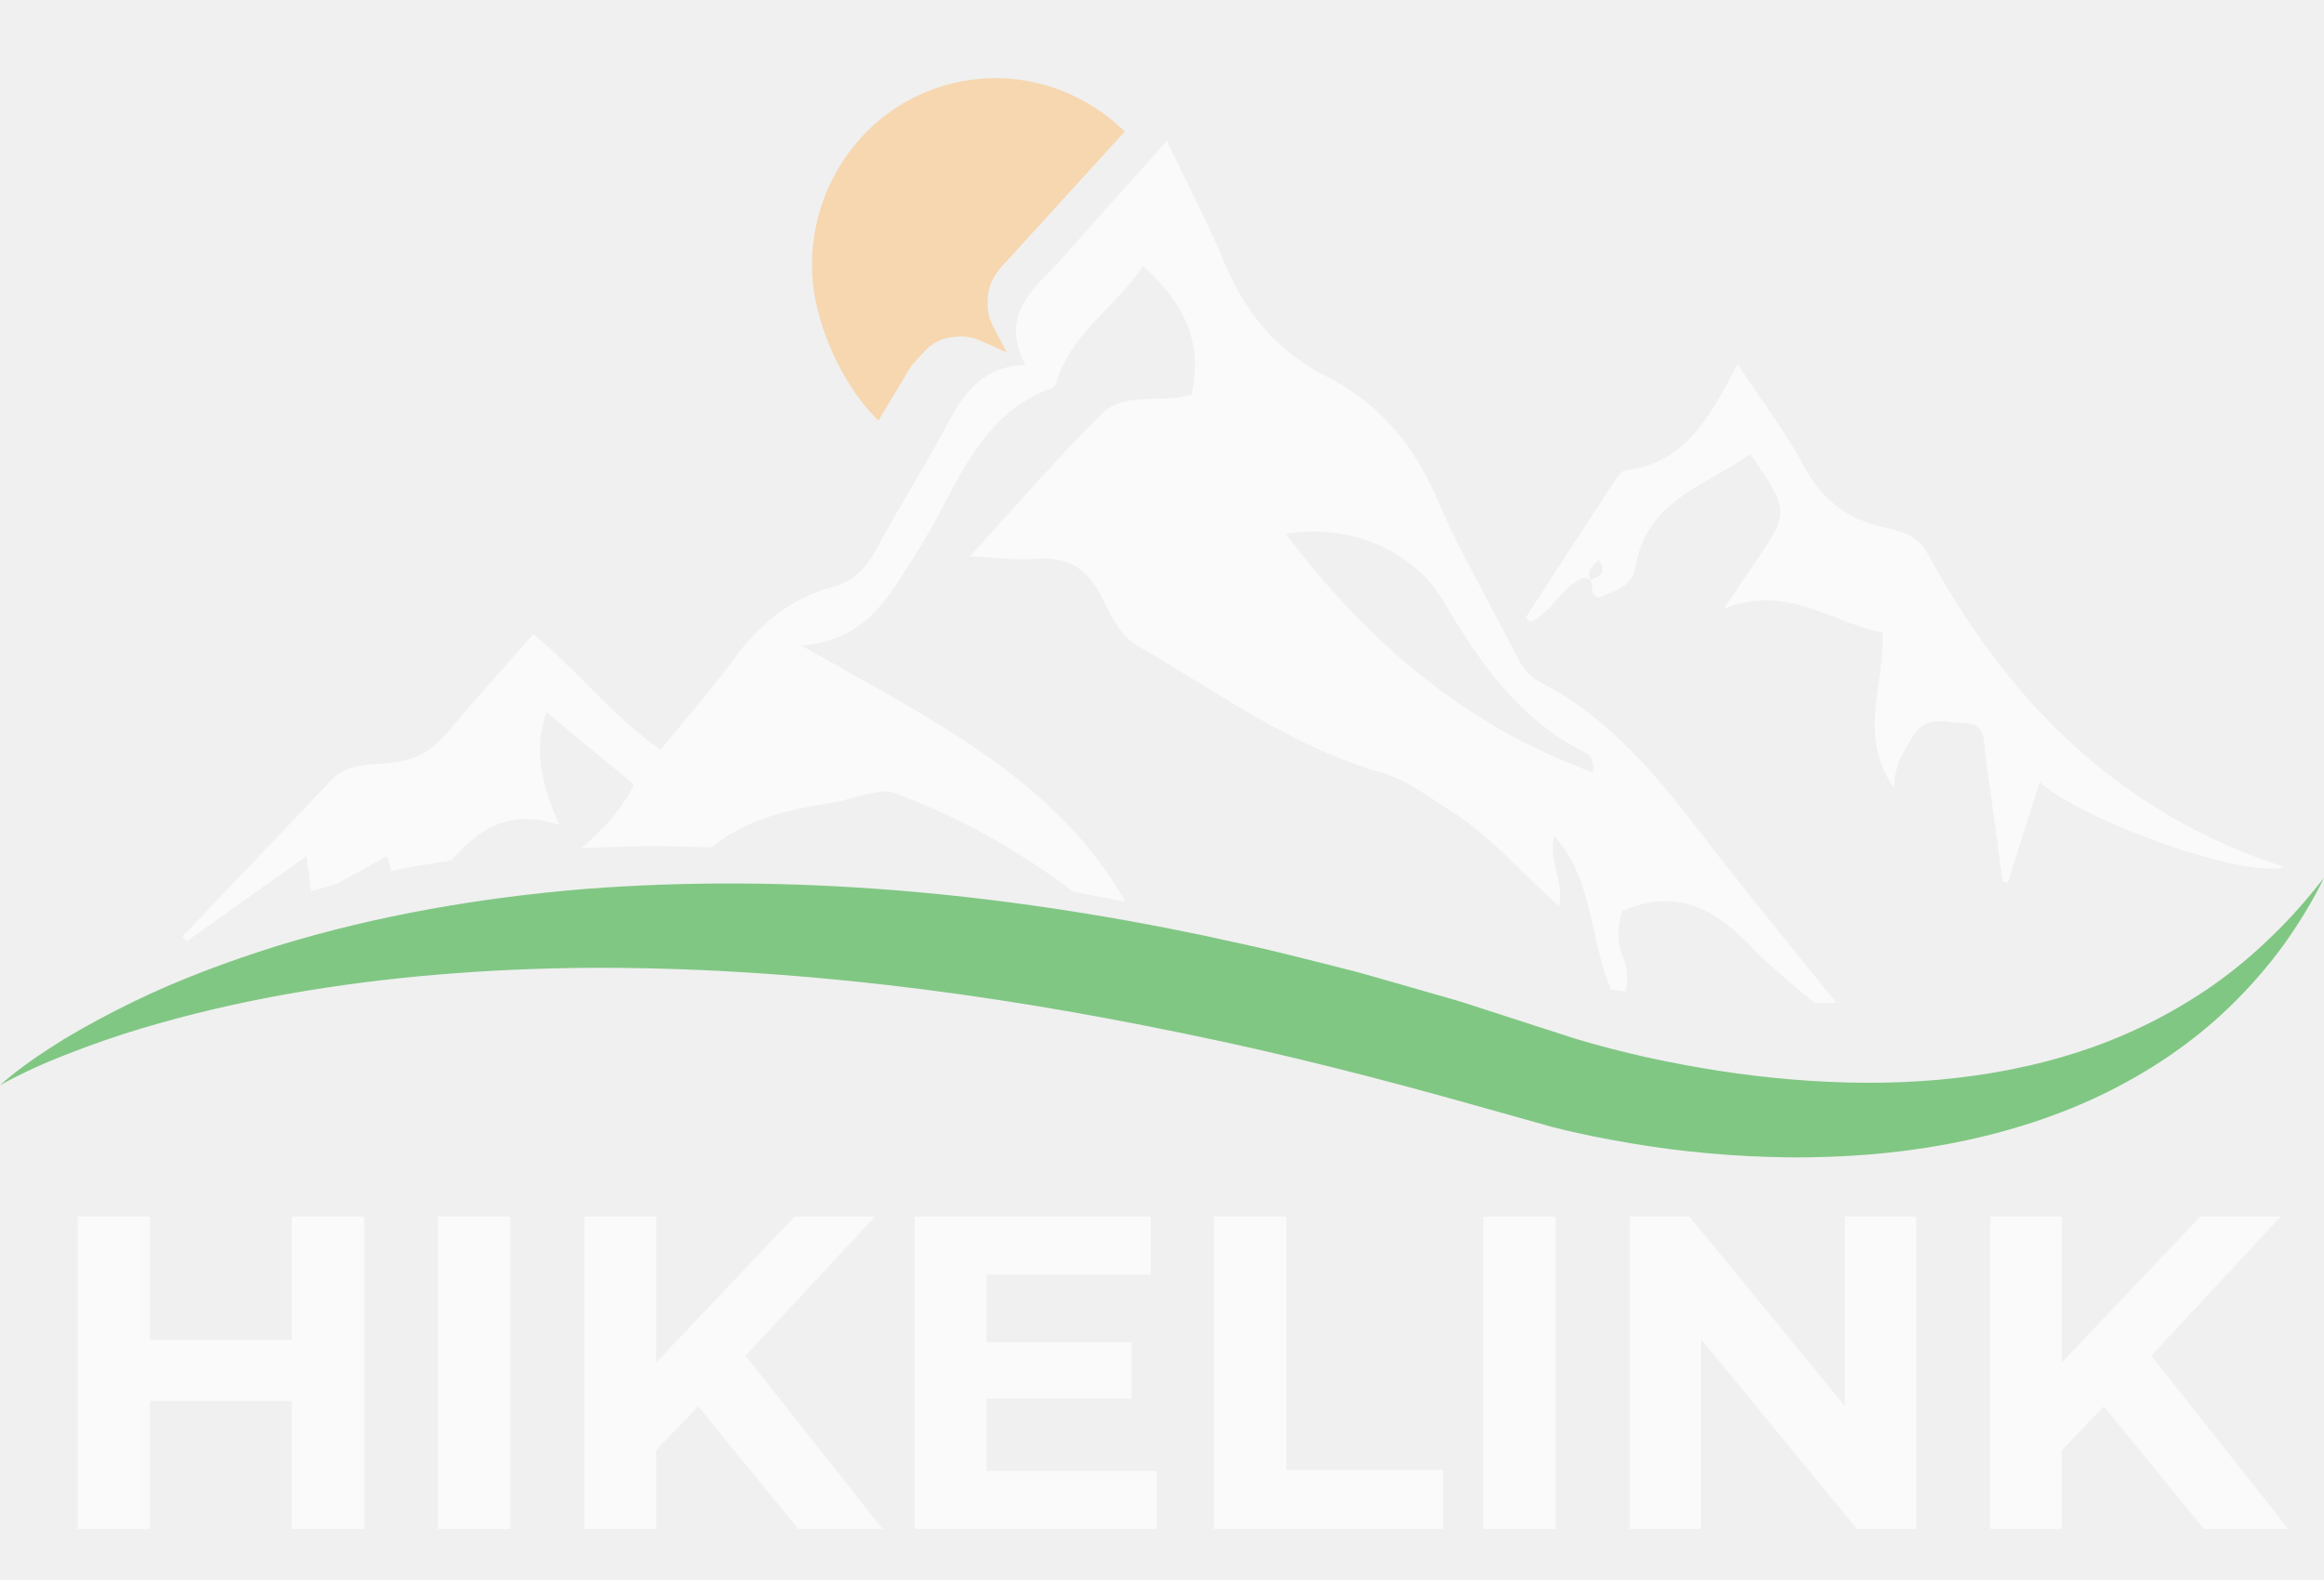
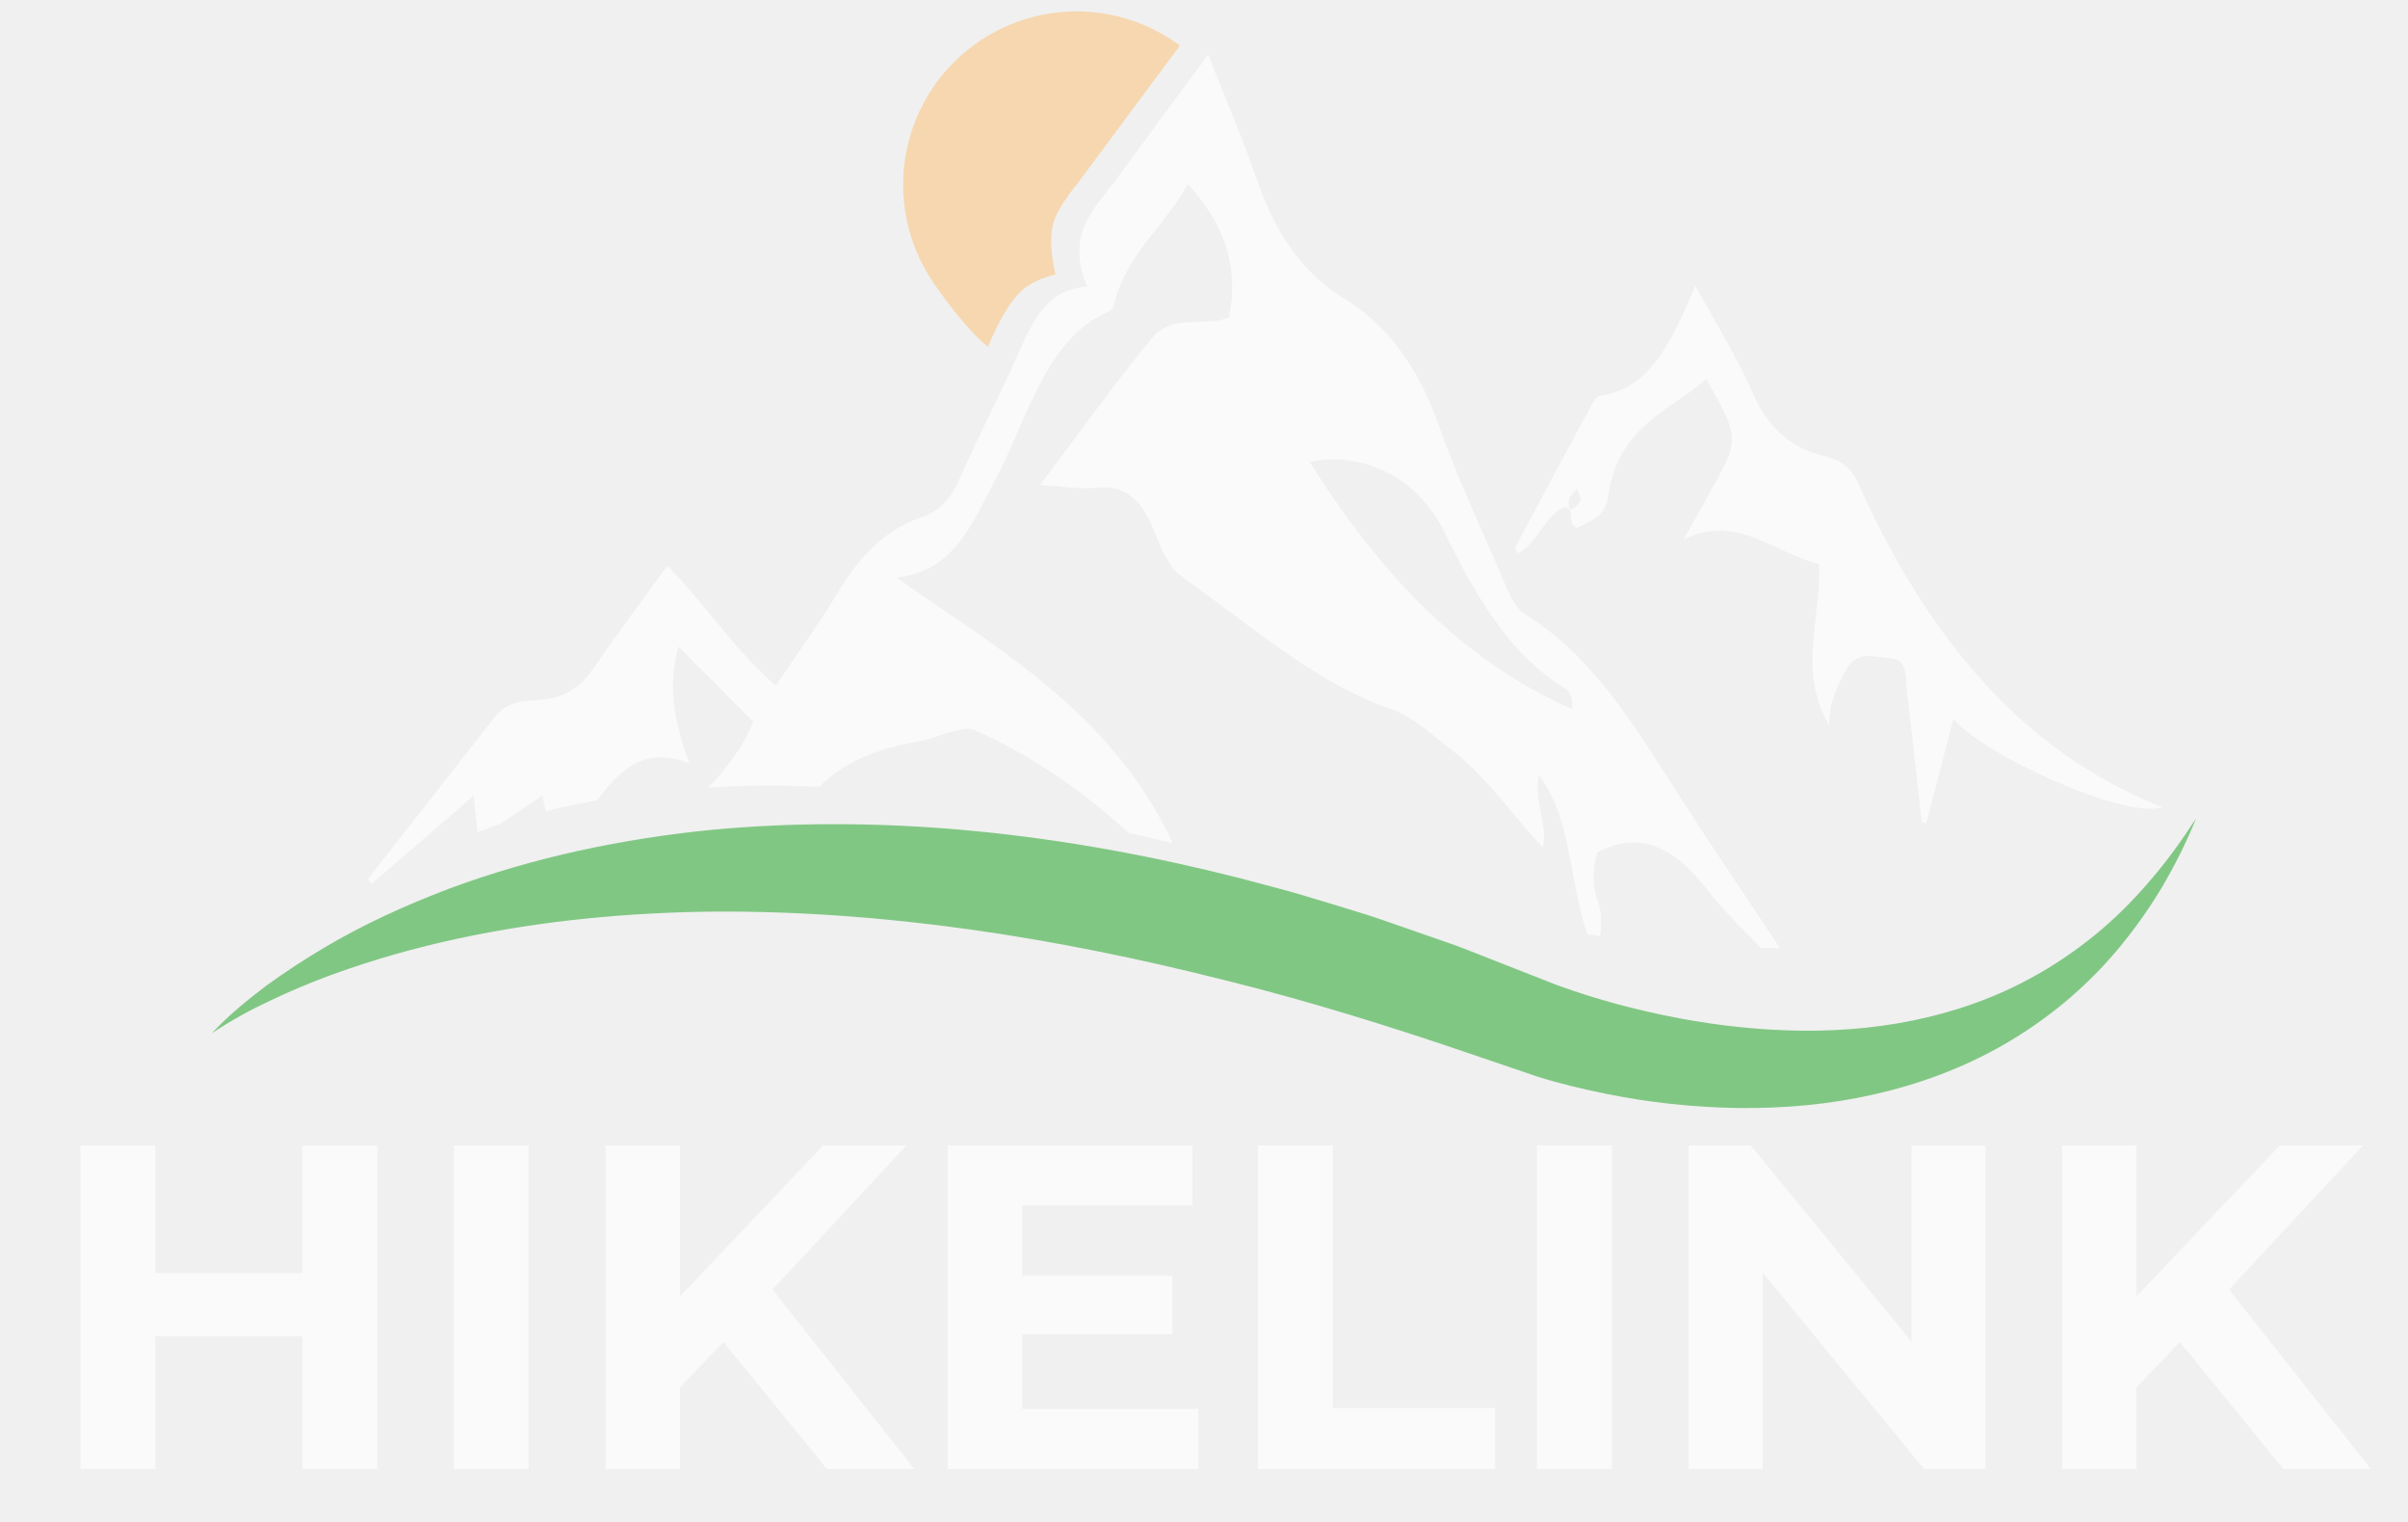
- <svg xmlns="http://www.w3.org/2000/svg" width="500" height="340" viewBox="0 0 500 340" fill="none">
-   <path d="M197.174 75.94L197.117 75.991L197.078 76.056L188.897 89.703C185.253 86.09 181.989 81.078 179.56 75.661C177.034 70.027 175.427 63.99 175.22 58.682C174.805 48.038 178.548 37.703 185.623 29.95C192.699 22.197 202.528 17.66 212.95 17.339C223.21 17.022 233.216 20.815 240.837 27.897L214.136 57.589L214.115 57.612L214.097 57.637L211.597 61.213L211.523 61.32L211.508 61.45L211.008 66.048L210.996 66.158L211.031 66.263L212.531 70.861L212.542 70.895L212.558 70.927L213.942 73.755L210.7 72.283L210.655 72.263L210.607 72.252L206.107 71.23L205.999 71.206L205.892 71.23L201.392 72.252L201.269 72.28L201.174 72.364L197.174 75.94Z" fill="#F6D7B0" stroke="#F6D7B0" />
-   <path d="M187.634 87.211L198.556 75.226C200.216 73.404 202.477 72.274 204.905 72.052L206.014 71.951C207.646 71.801 209.289 72.069 210.796 72.728L215.5 74.788L213.184 70.394C212.407 68.919 212 67.271 212 65.598L212 64.636C212 62.598 212.604 60.608 213.731 58.928L214.219 58.202C214.495 57.79 214.801 57.399 215.135 57.034L241.634 27.955" stroke="#F6D7B0" />
-   <path fill-rule="evenodd" clip-rule="evenodd" d="M335.389 194.956C335.377 195.007 335.365 195.069 335.353 195.12L335.45 195.019C335.426 194.994 335.414 194.969 335.389 194.956ZM328.259 132.875C328.6 133.188 328.941 133.528 329.258 133.879C331.557 132.794 333.244 130.904 334.895 129.054C336.589 127.157 338.244 125.301 340.484 124.399C342.442 124.339 342.483 125.341 342.527 126.39C342.566 127.333 342.606 128.313 344.043 128.593C344.565 128.347 345.135 128.123 345.723 127.892C348.296 126.882 351.207 125.739 351.832 122.101C353.728 111.078 361.408 106.701 369.127 102.301C371.679 100.847 374.235 99.39 376.588 97.69C385.047 110.134 385.047 110.134 377.343 121.423C375.992 123.406 374.654 125.4 373.316 127.394C372.494 128.618 371.672 129.843 370.847 131.066C380.012 127.15 387.637 130.079 395.086 132.94C398.386 134.208 401.651 135.462 405 136.102C405.192 139.773 404.687 143.377 404.185 146.958C403.129 154.485 402.087 161.911 407.572 169.654C407.458 165.312 409.007 162.711 410.514 160.178C410.781 159.73 411.047 159.283 411.302 158.83C413.624 154.696 416.953 155.062 420.252 155.425C421.092 155.518 421.929 155.61 422.747 155.628C426.661 155.71 426.851 158.536 427.031 161.231C427.072 161.843 427.112 162.447 427.196 163.011C428.091 169.103 428.911 175.213 429.732 181.324C430.107 184.118 430.482 186.914 430.865 189.708C431.23 189.77 431.608 189.846 431.974 189.921C434.241 182.789 436.508 175.656 438.836 168.298C447.393 176.234 482.204 189.042 491.504 186.606C455.547 174.878 431.889 150.693 414.69 119.062C412.533 115.106 408.925 114.29 405.341 113.487C397.601 111.741 392.031 107.673 388.106 100.302C385.44 95.308 382.219 90.634 378.74 85.586C377.145 83.272 375.496 80.878 373.821 78.34C367.873 89.842 362.436 99.787 349.76 101.181C348.771 101.297 347.826 102.786 347.02 104.055C346.872 104.288 346.729 104.513 346.591 104.722C342.032 111.663 337.507 118.633 332.981 125.604C331.408 128.028 329.834 130.452 328.259 132.875ZM343.897 120.443C345.823 123.068 344.47 123.997 342.166 124.851C341.44 122.802 342.235 122.099 343.028 121.398C343.353 121.11 343.677 120.823 343.897 120.443ZM39.273 201.511C39.602 201.838 39.919 202.164 40.211 202.528C48.41 196.689 56.609 190.862 65.283 184.697L65.954 184.22C66.157 185.798 66.328 187.144 66.487 188.405C66.634 189.563 66.771 190.65 66.917 191.779C68.733 191.227 70.574 190.7 72.451 190.185C73.9 189.382 75.341 188.583 76.793 187.779C78.907 186.607 81.044 185.423 83.262 184.195C83.555 185.325 83.835 186.38 84.115 187.422C88.296 186.568 92.623 185.827 97.084 185.174C102.703 178.883 108.956 173.836 120.292 177.477C116.404 168.675 114.819 161.505 117.55 153.255C121.572 156.577 125.37 159.713 129.042 162.744C131.545 164.811 133.989 166.83 136.406 168.825C133.541 174.639 129.409 178.783 125.058 182.525C126.618 182.45 128.19 182.374 129.763 182.324C133.639 182.173 137.734 182.098 141.879 182.085L153.092 182.337C160.15 176.472 169.267 174.187 178.921 172.781C180.342 172.571 181.735 172.17 183.13 171.769C184.319 171.427 185.51 171.085 186.721 170.859C186.932 170.82 187.146 170.778 187.363 170.735C189.003 170.413 190.785 170.062 192.206 170.583C206.163 175.669 219.059 182.927 230.918 191.892C234.66 192.596 238.402 193.324 242.132 194.065C228.806 170.513 205.862 157.668 181.464 144.01C178.48 142.339 175.474 140.656 172.46 138.94C185.436 137.756 190.346 129.873 195.309 121.907C195.978 120.833 196.647 119.758 197.338 118.698C199.454 115.448 201.305 111.952 203.159 108.451C208.569 98.234 214.006 87.968 226.116 83.601C226.579 83.438 227.103 82.935 227.237 82.483C229.201 75.694 233.719 70.99 238.243 66.278C240.99 63.417 243.74 60.554 245.923 57.219C254.394 64.841 259.014 73.417 256.332 84.907C253.833 85.71 251.148 85.767 248.498 85.824C244.272 85.915 240.135 86.003 236.988 89.113C230.426 95.611 224.221 102.5 217.57 109.886C214.708 113.064 211.764 116.333 208.674 119.702C210.642 119.794 212.422 119.93 214.073 120.056C217.369 120.307 220.149 120.518 222.886 120.267C229.59 119.665 233.905 122.264 236.988 128.404C237.198 128.822 237.407 129.246 237.617 129.673C239.332 133.159 241.142 136.838 244.606 138.852C248.649 141.199 252.638 143.657 256.627 146.115C269.623 154.122 282.622 162.131 297.47 166.339C301.512 167.483 304.881 169.734 308.277 172.004C309.428 172.773 310.583 173.544 311.767 174.275C317.789 177.984 322.741 182.838 327.687 187.685C330.209 190.158 332.73 192.628 335.389 194.944C336.003 192.568 335.469 190.276 334.912 187.887C334.33 185.391 333.723 182.789 334.378 179.875C339.712 185.758 341.329 193.005 342.958 200.302C343.917 204.594 344.879 208.903 346.603 212.963C347.682 213.101 348.737 213.225 349.792 213.35L349.809 213.352C350.272 210.552 350.113 208.078 349.199 205.994C347.49 202.066 348.301 198.851 348.976 196.17L349.016 196.011C360.876 190.913 369.152 195.76 376.831 203.771C380.552 207.649 384.697 211.089 388.837 214.525C389.349 214.95 389.862 215.375 390.373 215.801C390.81 215.801 391.248 215.807 391.687 215.813C392.128 215.82 392.572 215.826 393.018 215.826C393.366 215.826 393.716 215.823 394.066 215.82C394.417 215.817 394.767 215.814 395.115 215.814C392.825 212.975 390.53 210.142 388.235 207.311C380.756 198.083 373.285 188.865 366.056 179.448C356.208 166.603 346.006 154.309 331.44 146.838C329.222 145.695 327.698 143.862 326.528 141.564C324.612 137.79 322.614 134.052 320.617 130.313C316.566 122.731 312.514 115.147 309.134 107.258C304.015 95.317 296.373 86.539 285.11 80.863C274.798 75.652 267.912 67.314 263.402 56.453C260.942 50.528 258.112 44.776 255.143 38.742C253.801 36.015 252.431 33.231 251.054 30.347C248.779 32.888 246.537 35.386 244.32 37.855C238.925 43.865 233.681 49.707 228.481 55.599C227.632 56.559 226.725 57.494 225.817 58.431C220.766 63.64 215.695 68.87 220.582 78.503C210.441 78.967 206.833 85.66 203.128 92.554C200.85 96.793 198.417 100.942 195.983 105.09C193.428 109.446 190.873 113.801 188.501 118.258C186.283 122.427 183.406 125.165 179.006 126.345C170.059 128.743 163.404 134.293 157.883 141.828C154.448 146.51 150.731 150.968 146.993 155.45C145.358 157.41 143.719 159.376 142.098 161.366C136.129 157.137 131.163 152.162 126.214 147.204C122.523 143.506 118.841 139.817 114.758 136.453C112.837 138.643 110.923 140.796 109.024 142.932C104.686 147.812 100.428 152.601 96.341 157.536C93.221 161.316 89.82 163.363 84.896 164.079C83.799 164.236 82.664 164.303 81.518 164.372C77.899 164.587 74.178 164.809 71.281 167.871C63.536 176.051 55.765 184.204 47.992 192.359C45.086 195.409 42.179 198.459 39.273 201.511ZM342.715 166.213C315.168 156.18 294.24 138.136 276.627 114.893C290.095 112.57 303.978 118.233 310.573 129.421C318.313 142.556 326.82 154.699 340.643 161.743C341.764 162.321 343.032 163.049 342.715 166.213Z" fill="#FAFAFA" />
-   <path d="M488.92 201.325C484.995 205.18 480.815 208.696 476.415 211.81C467.578 218.026 457.985 222.785 447.966 226.113C427.903 232.768 406.523 234.036 385.522 232.291C375.003 231.437 364.521 229.754 354.197 227.494C349.041 226.351 343.921 225.008 338.948 223.526L323.456 218.516L315.497 215.941C312.84 215.075 310.158 214.384 307.489 213.593C302.138 212.074 296.799 210.492 291.424 209.023C286.036 207.616 280.625 206.31 275.225 204.954C269.813 203.611 264.352 202.531 258.916 201.3C215.317 192.171 170.388 187.839 125.704 191.305C103.398 193.163 81.178 196.943 59.725 203.523C49.024 206.875 38.492 210.781 28.4 215.703C23.366 218.177 18.417 220.814 13.615 223.702C8.874 226.678 4.181 229.792 0 233.521C4.863 230.847 9.873 228.599 14.992 226.64C20.087 224.643 25.243 222.873 30.46 221.303C40.882 218.189 51.449 215.741 62.09 213.857C83.372 210.102 104.898 208.458 126.411 208.269C169.474 208.043 212.403 213.618 254.748 222.408C275.944 226.715 296.994 232.115 317.874 238.004L333.963 242.512C339.582 243.969 345.177 245.061 350.808 246.015C362.046 247.924 373.406 248.916 384.803 249.054C396.187 249.142 407.633 248.326 418.895 246.216C430.146 244.107 441.25 240.779 451.659 235.832C462.056 230.884 471.771 224.405 479.986 216.381C484.094 212.375 487.86 208.056 491.224 203.46C494.539 198.826 497.526 193.992 500 188.906C496.538 193.314 492.894 197.52 488.92 201.325Z" fill="#81C784" />
-   <path d="M62.782 261.8H78.334V329H62.782V261.8ZM32.254 329H16.702V261.8H32.254V329ZM63.934 301.448H31.102V288.296H63.934V301.448ZM94.234 329V261.8H109.786V329H94.234ZM139.654 313.64L138.79 295.688L170.95 261.8H188.23L159.238 293L150.598 302.216L139.654 313.64ZM125.734 329V261.8H141.19V329H125.734ZM171.718 329L147.814 299.72L157.99 288.68L189.862 329H171.718ZM211.1 288.872H243.452V300.968H211.1V288.872ZM212.252 316.52H248.828V329H196.796V261.8H247.58V274.28H212.252V316.52ZM261.202 329V261.8H276.754V316.328H310.45V329H261.202ZM319.14 329V261.8H334.692V329H319.14ZM350.64 329V261.8H363.504L403.152 310.184H396.912V261.8H412.272V329H399.504L359.76 280.616H366V329H350.64ZM442.091 313.64L441.227 295.688L473.387 261.8H490.667L461.675 293L453.035 302.216L442.091 313.64ZM428.171 329V261.8H443.627V329H428.171ZM474.155 329L450.251 299.72L460.427 288.68L492.299 329H474.155Z" fill="#FAFAFA" />
+ <svg xmlns="http://www.w3.org/2000/svg" width="500" height="316" viewBox="0 0 500 316" fill="none">
+   <path d="M62.782 237.8H78.334V305H62.782V237.8ZM32.254 305H16.702V237.8H32.254V305ZM63.934 277.448H31.102V264.296H63.934V277.448ZM94.234 305V237.8H109.786V305H94.234ZM139.654 289.64L138.79 271.688L170.95 237.8H188.23L159.238 269L150.598 278.216L139.654 289.64ZM125.734 305V237.8H141.19V305H125.734ZM171.718 305L147.814 275.72L157.99 264.68L189.862 305H171.718ZM211.1 264.872H243.452V276.968H211.1V264.872ZM212.252 292.52H248.828V305H196.796V237.8H247.58V250.28H212.252V292.52ZM261.202 305V237.8H276.754V292.328H310.45V305H261.202ZM319.14 305V237.8H334.692V305H319.14ZM350.64 305V237.8H363.504L403.152 286.184H396.912V237.8H412.272V305H399.504L359.76 256.616H366V305H350.64ZM442.091 289.64L441.227 271.688L473.387 237.8H490.667L461.675 269L453.035 278.216L442.091 289.64ZM428.171 305V237.8H443.627V305H428.171ZM474.155 305L450.251 275.72L460.427 264.68L492.299 305H474.155Z" fill="#FAFAFA" />
+   <g clip-path="url(#clip0_332_2)">
+     <path d="M244.994 9.464C241.198 6.645 236.885 4.602 232.3 3.45C227.715 2.298 222.948 2.061 218.271 2.752C213.594 3.442 209.099 5.047 205.042 7.475C200.986 9.903 197.447 13.106 194.628 16.901C191.809 20.697 189.766 25.01 188.614 29.595C187.463 34.18 187.225 38.948 187.916 43.624C188.606 48.301 190.211 52.796 192.639 56.853C195.067 60.91 201.369 69.181 205.164 72C205.164 72 208.717 62.589 213.164 59.5C215.7 57.739 219.164 57 219.164 57C219.164 57 217.521 50.659 218.664 46.5C219.672 42.831 223.53 38.365 223.53 38.365L244.994 9.464Z" fill="#F6D7B0" />
+     <path fill-rule="evenodd" clip-rule="evenodd" d="M320.361 175.956C320.351 176.007 320.341 176.069 320.331 176.12L320.411 176.019C320.391 175.994 320.381 175.969 320.361 175.956ZM314.485 113.875C314.766 114.188 315.048 114.528 315.309 114.879C317.203 113.794 318.593 111.904 319.954 110.054C321.349 108.157 322.713 106.301 324.559 105.399C326.172 105.339 326.206 106.341 326.242 107.39C326.274 108.333 326.308 109.313 327.492 109.593C327.921 109.347 328.391 109.123 328.876 108.893C330.996 107.882 333.395 106.739 333.91 103.101C335.472 92.078 341.8 87.701 348.16 83.301C350.263 81.847 352.369 80.39 354.308 78.69C361.279 91.134 361.279 91.134 354.931 102.423C353.817 104.406 352.715 106.4 351.612 108.394C350.935 109.618 350.258 110.843 349.578 112.066C357.13 108.15 363.413 111.079 369.551 113.94C372.27 115.208 374.96 116.462 377.72 117.102C377.879 120.773 377.462 124.377 377.048 127.958C376.178 135.485 375.32 142.911 379.839 150.654C379.745 146.312 381.021 143.711 382.263 141.178C382.483 140.73 382.702 140.283 382.912 139.83C384.826 135.696 387.57 136.062 390.288 136.425C390.979 136.518 391.669 136.61 392.343 136.628C395.569 136.71 395.725 139.536 395.874 142.231C395.907 142.843 395.941 143.447 396.009 144.011C396.747 150.103 397.423 156.213 398.099 162.324C398.408 165.118 398.717 167.914 399.033 170.708C399.334 170.77 399.645 170.846 399.946 170.921C401.815 163.789 403.683 156.656 405.601 149.298C412.652 157.234 441.336 170.042 449 167.606C419.371 155.878 399.876 131.693 385.705 100.062C383.927 96.106 380.954 95.29 378.001 94.487C371.623 92.741 367.033 88.673 363.799 81.302C361.603 76.309 358.948 71.634 356.082 66.586C354.767 64.272 353.408 61.878 352.028 59.34C347.127 70.842 342.648 80.787 332.202 82.181C331.388 82.297 330.609 83.786 329.945 85.055C329.823 85.288 329.705 85.513 329.591 85.722C325.835 92.663 322.106 99.633 318.377 106.604C317.08 109.028 315.783 111.452 314.485 113.875ZM327.371 101.443C328.958 104.068 327.843 104.997 325.945 105.851C325.347 103.802 326.001 103.099 326.655 102.398C326.923 102.11 327.19 101.823 327.371 101.443ZM76.361 182.511C76.632 182.838 76.893 183.164 77.134 183.528C83.89 177.689 90.646 171.862 97.793 165.697L98.346 165.22C98.514 166.798 98.654 168.144 98.785 169.405C98.906 170.563 99.019 171.65 99.139 172.779C100.636 172.227 102.153 171.7 103.699 171.185C104.894 170.382 106.081 169.583 107.278 168.779C109.019 167.607 110.78 166.423 112.608 165.195C112.849 166.325 113.08 167.38 113.311 168.422C116.756 167.568 120.322 166.827 123.998 166.175C128.628 159.883 133.78 154.836 143.121 158.477C139.917 149.675 138.611 142.505 140.861 134.255C144.175 137.577 147.305 140.713 150.33 143.744C152.393 145.811 154.407 147.83 156.398 149.825C154.038 155.639 150.633 159.783 147.048 163.525C148.333 163.45 149.629 163.374 150.925 163.324C154.118 163.173 157.493 163.098 160.908 163.085L170.148 163.337C175.963 157.473 183.476 155.187 191.431 153.781C192.602 153.571 193.749 153.17 194.899 152.769C195.879 152.427 196.86 152.085 197.858 151.86C198.032 151.82 198.208 151.778 198.387 151.735C199.738 151.413 201.207 151.062 202.378 151.583C213.878 156.669 224.504 163.927 234.277 172.892C237.36 173.596 240.443 174.324 243.517 175.065C232.536 151.513 213.63 138.668 193.527 125.01C191.067 123.339 188.59 121.656 186.107 119.94C196.799 118.756 200.845 110.873 204.934 102.907C205.485 101.833 206.037 100.758 206.606 99.698C208.35 96.448 209.875 92.952 211.403 89.451C215.861 79.234 220.341 68.968 230.319 64.601C230.701 64.438 231.133 63.935 231.243 63.483C232.862 56.694 236.584 51.99 240.312 47.278C242.576 44.417 244.842 41.554 246.64 38.219C253.621 45.841 257.427 54.417 255.218 65.907C253.159 66.71 250.946 66.767 248.763 66.824C245.28 66.915 241.871 67.003 239.278 70.114C233.871 76.611 228.758 83.501 223.278 90.886C220.92 94.064 218.494 97.333 215.947 100.702C217.569 100.794 219.036 100.93 220.396 101.056C223.112 101.307 225.403 101.518 227.658 101.267C233.182 100.665 236.737 103.264 239.278 109.404C239.451 109.822 239.623 110.246 239.796 110.673C241.21 114.16 242.701 117.838 245.556 119.852C248.886 122.199 252.173 124.657 255.461 127.115C266.17 135.122 276.881 143.131 289.115 147.339C292.446 148.483 295.222 150.734 298.021 153.004C298.969 153.773 299.92 154.544 300.896 155.275C305.858 158.984 309.939 163.838 314.014 168.685C316.092 171.158 318.169 173.628 320.361 175.944C320.867 173.568 320.426 171.276 319.967 168.887C319.488 166.391 318.988 163.789 319.527 160.875C323.922 166.758 325.255 174.005 326.598 181.302C327.387 185.594 328.18 189.903 329.601 193.963C330.49 194.101 331.359 194.225 332.229 194.35L332.242 194.352C332.624 191.552 332.493 189.078 331.74 186.994C330.332 183.066 331 179.851 331.556 177.17L331.589 177.011C341.362 171.913 348.182 176.76 354.509 184.771C357.575 188.649 360.99 192.089 364.402 195.525C364.824 195.95 365.246 196.375 365.667 196.801C366.028 196.801 366.388 196.807 366.75 196.813C367.114 196.82 367.479 196.826 367.847 196.826C368.133 196.826 368.422 196.823 368.711 196.82C368.999 196.817 369.288 196.814 369.574 196.814C367.688 193.975 365.797 191.142 363.906 188.311C357.743 179.083 351.587 169.865 345.63 160.448C337.515 147.603 329.109 135.309 317.107 127.838C315.279 126.695 314.023 124.862 313.059 122.564C311.48 118.79 309.834 115.052 308.188 111.313C304.85 103.731 301.512 96.147 298.727 88.258C294.508 76.317 288.211 67.539 278.931 61.864C270.434 56.652 264.759 48.315 261.043 37.453C259.016 31.528 256.684 25.776 254.238 19.742C253.132 17.015 252.003 14.231 250.869 11.347C248.994 13.888 247.146 16.386 245.32 18.856C240.874 24.866 236.553 30.707 232.268 36.599C231.569 37.559 230.821 38.494 230.074 39.431C225.911 44.64 221.733 49.87 225.76 59.503C217.403 59.967 214.43 66.66 211.377 73.554C209.501 77.793 207.495 81.942 205.49 86.091C203.385 90.446 201.28 94.801 199.325 99.258C197.497 103.427 195.127 106.165 191.501 107.345C184.129 109.743 178.645 115.294 174.095 122.828C171.265 127.51 168.202 131.968 165.122 136.45C163.775 138.41 162.424 140.376 161.089 142.366C156.17 138.137 152.078 133.162 148 128.204C144.959 124.506 141.925 120.817 138.561 117.453C136.977 119.643 135.4 121.796 133.836 123.932C130.261 128.812 126.752 133.601 123.385 138.537C120.814 142.316 118.012 144.363 113.954 145.079C113.051 145.236 112.115 145.303 111.171 145.372C108.189 145.588 105.123 145.809 102.735 148.871C96.354 157.051 89.951 165.204 83.546 173.359C81.151 176.409 78.755 179.459 76.361 182.511ZM326.397 147.213C303.698 137.18 286.453 119.136 271.94 95.893C283.039 93.57 294.478 99.233 299.912 110.421C306.29 123.556 313.3 135.699 324.69 142.743C325.614 143.321 326.658 144.049 326.397 147.213Z" fill="#FAFAFA" />
+     <path d="M446.87 182.325C443.636 186.18 440.191 189.696 436.566 192.81C429.284 199.026 421.38 203.785 413.124 207.113C396.592 213.768 378.975 215.036 361.67 213.291C353.002 212.437 344.365 210.754 335.858 208.494C331.61 207.351 327.391 206.008 323.293 204.526L310.528 199.516L303.969 196.942C301.78 196.075 299.57 195.384 297.371 194.593C292.962 193.074 288.563 191.492 284.133 190.023C279.694 188.616 275.235 187.31 270.785 185.954C266.326 184.611 261.826 183.531 257.347 182.3C221.421 173.171 184.4 168.839 147.58 172.305C129.2 174.163 110.891 177.943 93.214 184.523C84.395 187.875 75.718 191.781 67.402 196.703C63.254 199.177 59.176 201.814 55.219 204.702C51.312 207.678 47.445 210.792 44 214.521C48.007 211.847 52.135 209.599 56.354 207.64C60.552 205.644 64.8 203.873 69.099 202.303C77.686 199.189 86.394 196.741 95.162 194.857C112.698 191.103 130.436 189.458 148.163 189.269C183.647 189.043 219.02 194.619 253.912 203.408C271.378 207.715 288.723 213.115 305.928 219.004L319.186 223.512C323.816 224.969 328.426 226.061 333.066 227.016C342.326 228.924 351.687 229.916 361.078 230.054C370.458 230.142 379.889 229.326 389.17 227.216C398.44 225.107 407.59 221.779 416.167 216.832C424.734 211.884 432.739 205.405 439.508 197.381C442.893 193.375 445.997 189.056 448.769 184.46C451.5 179.826 453.961 174.992 456 169.906C453.148 174.314 450.145 178.52 446.87 182.325Z" fill="#81C784" />
+   </g>
+   <defs>
+     <clipPath id="clip0_332_2">
+       <rect width="421" height="235" fill="white" transform="translate(39)" />
+     </clipPath>
+   </defs>
</svg>
